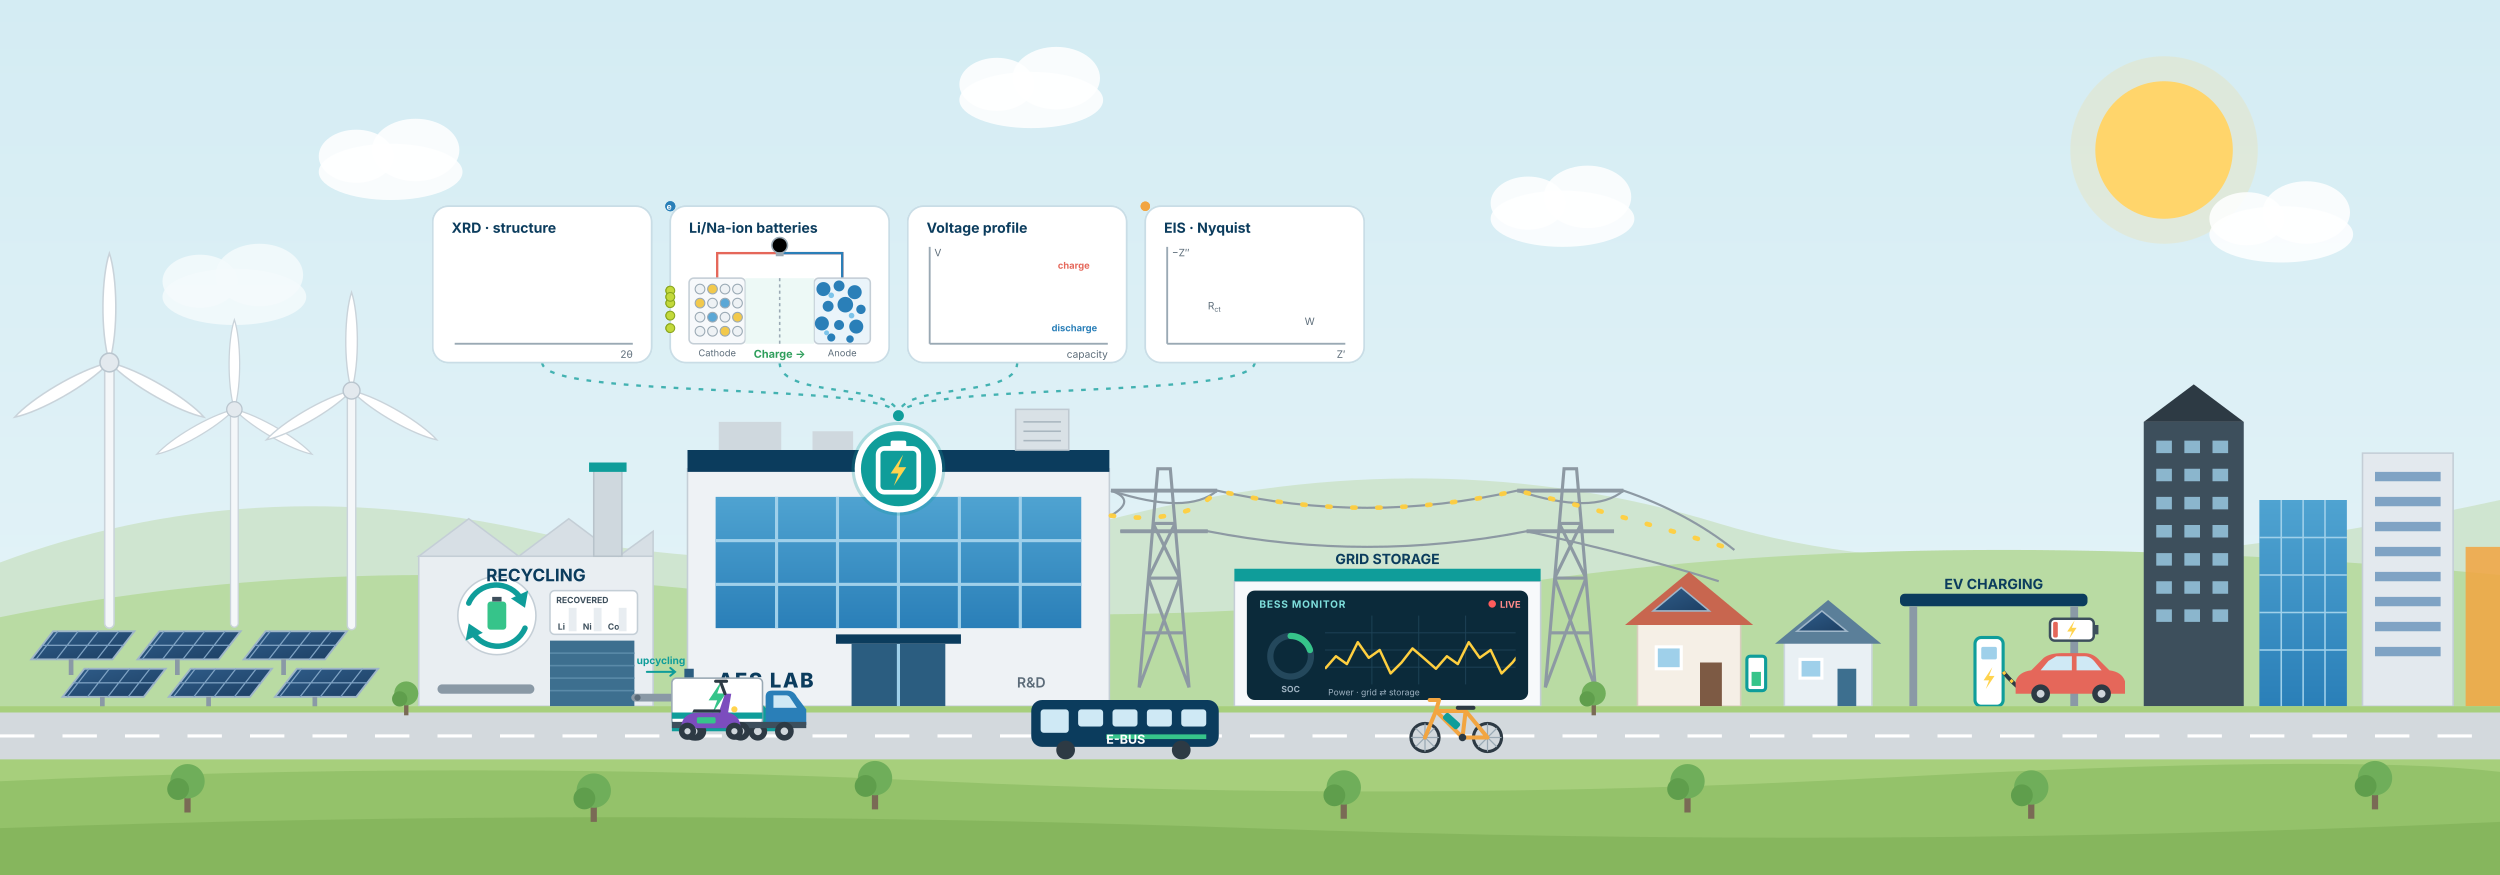
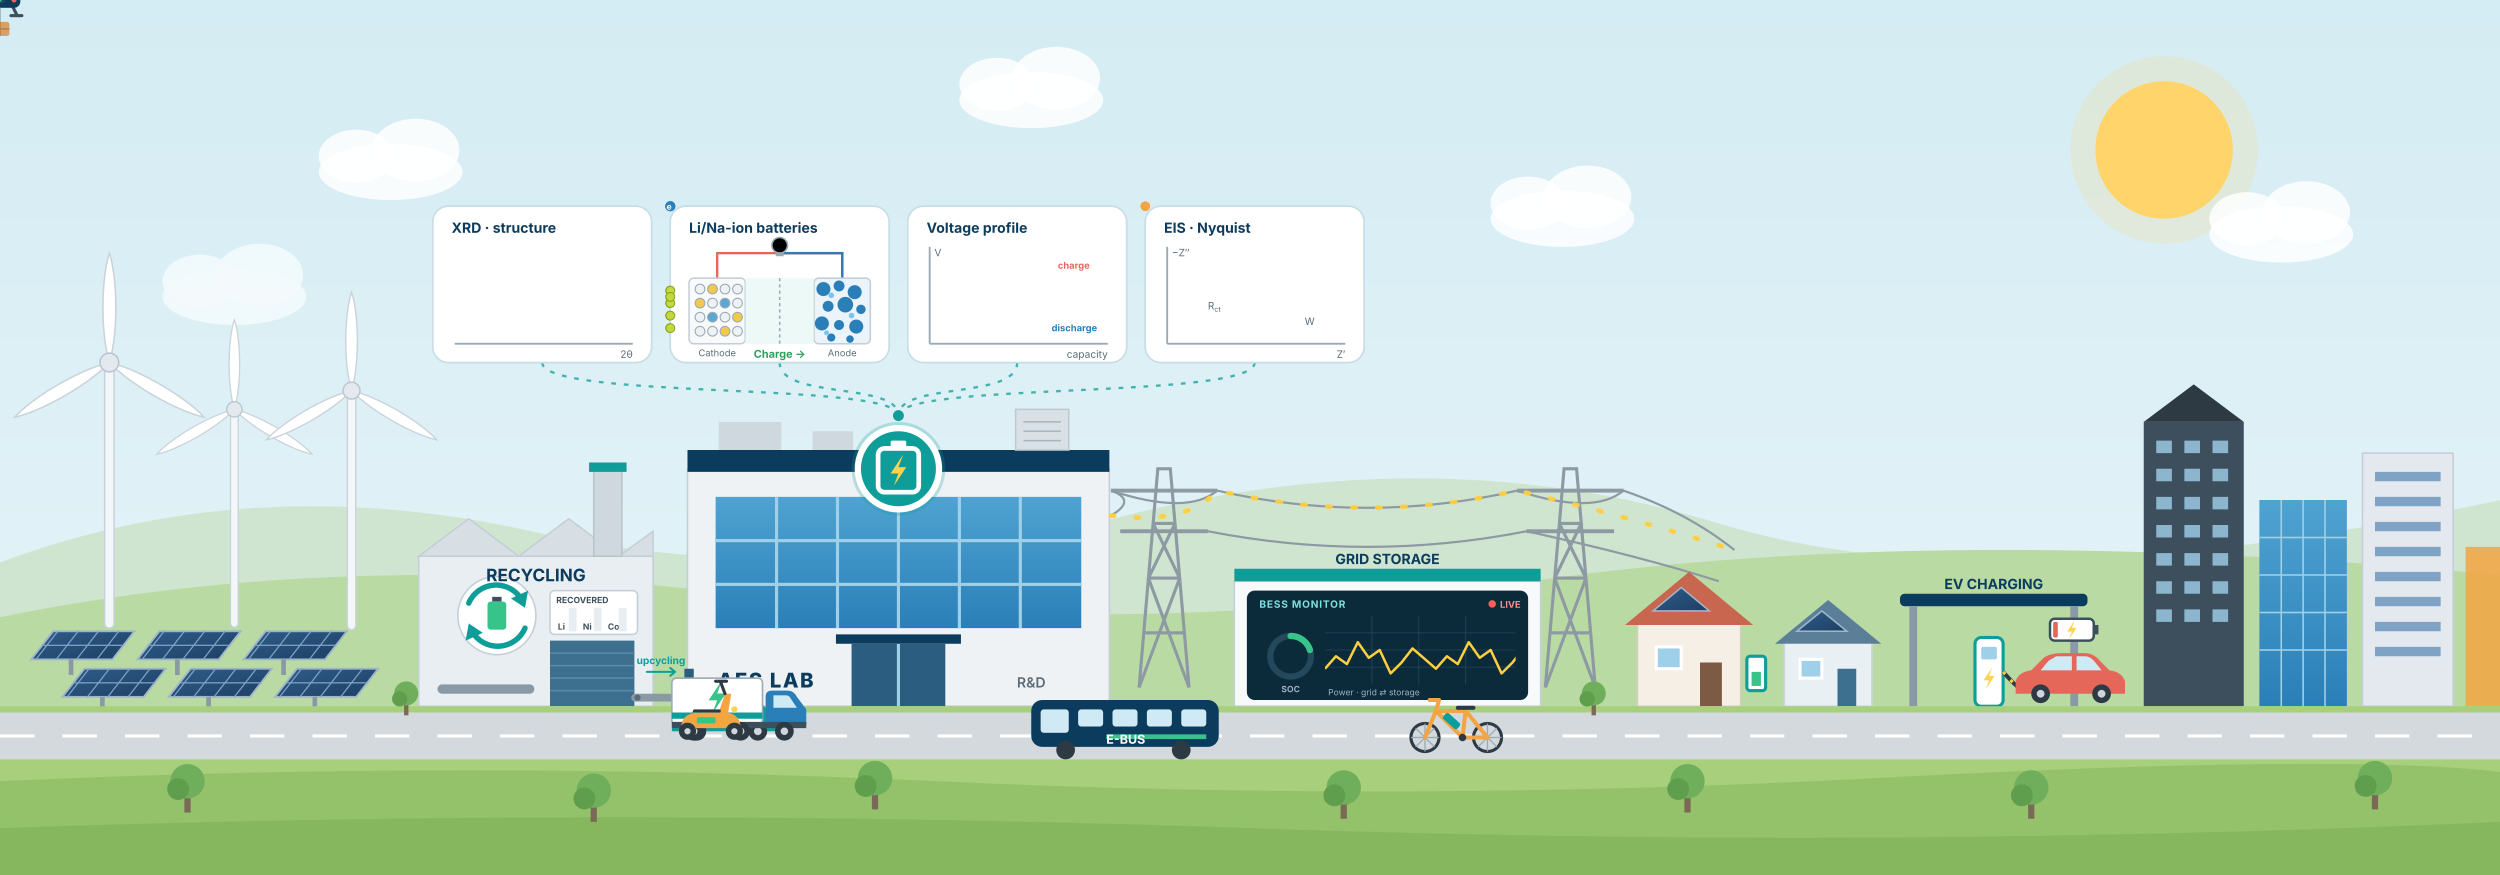
<svg xmlns="http://www.w3.org/2000/svg" viewBox="0 0 1600 560" preserveAspectRatio="xMidYMax slice" role="img" aria-labelledby="t">
  <defs>
    <linearGradient id="sky" x1="0" y1="0" x2="0" y2="1">
      <stop offset="0" stop-color="#d4ecf3" />
      <stop offset="1" stop-color="#e8f5f9" />
    </linearGradient>
    <linearGradient id="glass" x1="0" y1="0" x2="0" y2="1">
      <stop offset="0" stop-color="#4fa3d1" />
      <stop offset="1" stop-color="#2a7fb8" />
    </linearGradient>
    <linearGradient id="panel" x1="0" y1="0" x2="1" y2="1">
      <stop offset="0" stop-color="#2f5d8a" />
      <stop offset="1" stop-color="#1d3f63" />
    </linearGradient>
    <g id="turbine">
      <rect x="-3" y="0" width="6" height="170" rx="3" fill="#f4f7f9" stroke="#c9d3da" />
      <g>
        <animateTransform attributeName="transform" type="rotate" from="0" to="360" dur="7s" repeatCount="indefinite" />
        <path d="M0 0 C6 -20 5 -55 0 -70 C-5 -55 -6 -20 0 0Z" fill="#fff" stroke="#c9d3da" />
        <path d="M0 0 C6 -20 5 -55 0 -70 C-5 -55 -6 -20 0 0Z" fill="#fff" stroke="#c9d3da" transform="rotate(120)" />
        <path d="M0 0 C6 -20 5 -55 0 -70 C-5 -55 -6 -20 0 0Z" fill="#fff" stroke="#c9d3da" transform="rotate(240)" />
      </g>
      <circle r="6" fill="#e3e9ee" stroke="#b9c5ce" />
    </g>
    <g id="solar">
      <path d="M0 18 L14 0 H66 L52 18Z" fill="url(#panel)" stroke="#9fb6c9" stroke-width="1.2" />
      <path d="M17 0 L3 18 M30 0 L16 18 M43 0 L29 18 M56 0 L42 18 M7 9 H59" stroke="#7fa3c4" stroke-width=".8" />
      <rect x="24" y="18" width="3" height="10" fill="#8a99a6" />
    </g>
    <g id="cloud">
      <ellipse cx="0" cy="0" rx="46" ry="18" fill="#fff" opacity=".85" />
      <ellipse cx="-22" cy="-10" rx="24" ry="17" fill="#fff" opacity=".85" />
      <ellipse cx="16" cy="-14" rx="28" ry="20" fill="#fff" opacity=".85" />
    </g>
    <g id="tree">
      <rect x="-2" y="0" width="4" height="14" fill="#7a6a55" />
      <circle cy="-6" r="11" fill="#6fae5a" />
      <circle cx="-6" cy="-1" r="7" fill="#5f9e4c" />
    </g>
    <g id="bolt">
      <path d="M3 -10 L-5 2 H0 L-3 10 L5 -2 H0Z" fill="#ffd34d" />
    </g>
    <g id="pylon" fill="none" stroke="#8d99a3" stroke-width="2">
      <path d="M-16 140 L-4 0 L4 0 L16 140 M-10 70 H10 M-13 105 H13 M-7 35 H7 M-16 140 L10 70 M16 140 L-10 70 M-10 70 L7 35 M10 70 L-7 35" />
      <path d="M-34 14 H34 M-28 40 H28" stroke-width="2.5" />
    </g>
    <g id="car">
      <path d="M0 18 V10 Q2 4 10 3 L18 -5 Q22 -8 30 -8 H44 Q50 -8 54 -3 L60 3 Q68 4 70 10 V18Z" fill="currentColor" />
      <path d="M21 -3 L26 -6 H36 V3 H16Z M39 -6 H44 Q48 -6 51 -2 L55 3 H39Z" fill="#cfe9f5" />
      <circle cx="16" cy="18" r="6" fill="#2d3a44" />
      <circle cx="16" cy="18" r="2.5" fill="#cfd6db" />
      <circle cx="55" cy="18" r="6" fill="#2d3a44" />
      <circle cx="55" cy="18" r="2.5" fill="#cfd6db" />
    </g>
    <filter id="sh" x="-20%" y="-20%" width="140%" height="160%">
      <feDropShadow dx="0" dy="4" stdDeviation="5" flood-color="#0b3c5d" flood-opacity=".22" />
    </filter>
    <g id="cEIS">
      <rect width="140" height="100" rx="10" fill="#fff" stroke="#c9dde6" />
      <text x="12" y="17" font-family="Inter,Arial,sans-serif" font-size="9" font-weight="700" fill="#0b3c5d">EIS · Nyquist</text>
      <path d="M14 88 H128 M14 88 V26" stroke="#9aa9b4" stroke-width="1.2" />
      <g font-family="Inter,Arial,sans-serif" font-size="6.5" fill="#5b6b78">
        <text x="128" y="97" text-anchor="end">Z′</text>
        <text x="17" y="32">−Z″</text>
        <text x="40" y="66">R<tspan font-size="4.5" dy="1.5">ct</tspan>
        </text>
        <text x="102" y="76">W</text>
      </g>
      <path id="nyq" d="M22 87 A26 26 0 0 1 74 87 L112 46" fill="none" stroke="#0f9d9a" stroke-width="2" stroke-linecap="round" stroke-dasharray="170" stroke-dashoffset="170">
        <animate attributeName="stroke-dashoffset" values="170;0;0;170" keyTimes="0;.55;.85;1" dur="5s" repeatCount="indefinite" />
      </path>
      <circle r="3" fill="#f2a541">
        <animateMotion dur="5s" repeatCount="indefinite" keyPoints="0;1;1;0" keyTimes="0;.55;.85;1" calcMode="linear">
          <mpath href="#nyq" />
        </animateMotion>
      </circle>
    </g>
    <g id="cV">
      <rect width="140" height="100" rx="10" fill="#fff" stroke="#c9dde6" />
      <text x="12" y="17" font-family="Inter,Arial,sans-serif" font-size="9" font-weight="700" fill="#0b3c5d">Voltage profile</text>
      <path d="M14 88 H128 M14 88 V26" stroke="#9aa9b4" stroke-width="1.2" />
      <g font-family="Inter,Arial,sans-serif" font-size="6.5" fill="#5b6b78">
        <text x="128" y="97" text-anchor="end">capacity</text>
        <text x="17" y="32">V</text>
      </g>
      <path d="M16 80 C34 58 46 54 66 52 S104 46 126 34" fill="none" stroke="#e5675a" stroke-width="2.2" stroke-dasharray="160" stroke-dashoffset="160">
        <animate attributeName="stroke-dashoffset" values="160;0;0;160" keyTimes="0;.45;.85;1" dur="5s" repeatCount="indefinite" />
      </path>
      <path d="M16 40 C34 58 46 62 66 64 S104 70 126 84" fill="none" stroke="#2a7fb8" stroke-width="2.2" stroke-dasharray="160" stroke-dashoffset="160">
        <animate attributeName="stroke-dashoffset" values="160;160;0;0;160" keyTimes="0;.2;.65;.85;1" dur="5s" repeatCount="indefinite" />
      </path>
      <g font-family="Inter,Arial,sans-serif" font-size="6" font-weight="700">
        <text x="96" y="40" fill="#e5675a">charge</text>
        <text x="92" y="80" fill="#2a7fb8">discharge</text>
      </g>
    </g>
    <g id="cCell">
      <rect width="140" height="100" rx="10" fill="#fff" stroke="#c9dde6" />
      <text x="12" y="17" font-family="Inter,Arial,sans-serif" font-size="9" font-weight="700" fill="#0b3c5d">Li/Na-ion batteries</text>
      <path id="wire" d="M30 46 V30 H110 V46" fill="none" stroke="#e5675a" stroke-width="1.5" />
      <path d="M70 30 H110 V46" fill="none" stroke="#2a7fb8" stroke-width="1.5" />
      <circle cx="70" cy="25" r="8" fill="#ffd34d" opacity="0">
        <animate attributeName="opacity" values="0;0;.45;.45;0" keyTimes="0;.5;.54;.96;1" dur="6s" repeatCount="indefinite" />
      </circle>
      <circle cx="70" cy="25" r="5" stroke="#9aa9b4" stroke-width="1">
        <animate attributeName="fill" values="#eef2f5;#eef2f5;#ffd34d;#ffd34d;#eef2f5" keyTimes="0;.5;.54;.96;1" dur="6s" repeatCount="indefinite" />
      </circle>
      <rect x="67.5" y="29.5" width="5" height="2.5" fill="#9aa9b4" />
      <g>
        <animateMotion dur="6s" repeatCount="indefinite" keyPoints="0;1;1;0;0" keyTimes="0;.42;.5;.92;1" calcMode="linear">
          <mpath href="#wire" />
        </animateMotion>
        <circle r="3.2" fill="#2a7fb8" />
        <text x="-2.4" y="2.2" font-family="Inter,Arial,sans-serif" font-size="5.5" font-weight="700" fill="#fff">e</text>
      </g>
      <rect x="12" y="46" width="36" height="42" rx="3" fill="#f7f9fb" stroke="#c4ced6" />
      <circle cx="19" cy="53" r="3.1" fill="#eef2f5" stroke="#9aa9b4" stroke-width=".7" />
      <circle cx="19" cy="62" r="3.1" fill="#f2c94c" stroke="#9aa9b4" stroke-width=".7" />
      <circle cx="19" cy="71" r="3.1" fill="#eef2f5" stroke="#9aa9b4" stroke-width=".7" />
      <circle cx="19" cy="80" r="3.1" fill="#eef2f5" stroke="#9aa9b4" stroke-width=".7" />
      <circle cx="27" cy="53" r="3.1" fill="#f2c94c" stroke="#9aa9b4" stroke-width=".7" />
      <circle cx="27" cy="62" r="3.1" fill="#eef2f5" stroke="#9aa9b4" stroke-width=".7" />
      <circle cx="27" cy="71" r="3.1" fill="#5aa7d6" stroke="#9aa9b4" stroke-width=".7" />
      <circle cx="27" cy="80" r="3.1" fill="#eef2f5" stroke="#9aa9b4" stroke-width=".7" />
      <circle cx="35" cy="53" r="3.1" fill="#eef2f5" stroke="#9aa9b4" stroke-width=".7" />
      <circle cx="35" cy="62" r="3.1" fill="#5aa7d6" stroke="#9aa9b4" stroke-width=".7" />
      <circle cx="35" cy="71" r="3.1" fill="#eef2f5" stroke="#9aa9b4" stroke-width=".7" />
      <circle cx="35" cy="80" r="3.1" fill="#f2c94c" stroke="#9aa9b4" stroke-width=".7" />
      <circle cx="43" cy="53" r="3.1" fill="#eef2f5" stroke="#9aa9b4" stroke-width=".7" />
      <circle cx="43" cy="62" r="3.1" fill="#eef2f5" stroke="#9aa9b4" stroke-width=".7" />
      <circle cx="43" cy="71" r="3.1" fill="#f2c94c" stroke="#9aa9b4" stroke-width=".7" />
      <circle cx="43" cy="80" r="3.1" fill="#eef2f5" stroke="#9aa9b4" stroke-width=".7" />
      <rect x="92" y="46" width="36" height="42" rx="3" fill="#eaf4fa" stroke="#c4ced6" />
      <g fill="#2a7fb8">
        <circle cx="98" cy="53" r="4.5" />
        <circle cx="108" cy="51" r="3.5" />
        <circle cx="118" cy="55" r="4.5" />
        <circle cx="101" cy="64" r="3.5" />
        <circle cx="112" cy="63" r="5" />
        <circle cx="122" cy="66" r="3" />
        <circle cx="97" cy="75" r="4.5" />
        <circle cx="108" cy="76" r="3.2" />
        <circle cx="119" cy="77" r="4.5" />
        <circle cx="103" cy="84" r="2.6" />
        <circle cx="115" cy="85" r="2.4" />
      </g>
      <g fill="#7cc4ea">
        <circle cx="103" cy="57" r="1.8" />
        <circle cx="116" cy="70" r="1.8" />
        <circle cx="100" cy="81" r="1.6" />
      </g>
      <rect x="48" y="46" width="44" height="42" fill="#e6f6f2" opacity=".7" />
      <path d="M70 46 V88" stroke="#9aa9b4" stroke-width="1" stroke-dasharray="2 2" />
      <circle cy="54" r="2.8" fill="#c3d93b" stroke="#8aa61f" stroke-width=".7">
        <animate attributeName="cx" values="32;108;108;32;32" keyTimes="0;.42;.5;.92;1" dur="6s" begin="-0.00s" repeatCount="indefinite" />
      </circle>
      <circle cy="62" r="2.8" fill="#c3d93b" stroke="#8aa61f" stroke-width=".7">
        <animate attributeName="cx" values="32;108;108;32;32" keyTimes="0;.42;.5;.92;1" dur="6s" begin="-0.18s" repeatCount="indefinite" />
      </circle>
      <circle cy="70" r="2.8" fill="#c3d93b" stroke="#8aa61f" stroke-width=".7">
        <animate attributeName="cx" values="32;108;108;32;32" keyTimes="0;.42;.5;.92;1" dur="6s" begin="-0.36s" repeatCount="indefinite" />
      </circle>
      <circle cy="78" r="2.8" fill="#c3d93b" stroke="#8aa61f" stroke-width=".7">
        <animate attributeName="cx" values="32;108;108;32;32" keyTimes="0;.42;.5;.92;1" dur="6s" begin="-0.54s" repeatCount="indefinite" />
      </circle>
      <circle cy="58" r="2.8" fill="#c3d93b" stroke="#8aa61f" stroke-width=".7">
        <animate attributeName="cx" values="32;108;108;32;32" keyTimes="0;.42;.5;.92;1" dur="6s" begin="-0.72s" repeatCount="indefinite" />
      </circle>
      <g font-family="Inter,Arial,sans-serif" font-size="6" fill="#5b6b78" text-anchor="middle">
        <text x="30" y="96">Cathode</text>
        <text x="110" y="96">Anode</text>
      </g>
      <g font-family="Inter,Arial,sans-serif" font-size="7" font-weight="700" text-anchor="middle">
        <text x="70" y="97" fill="#2e9e5b">Charge →<animate attributeName="opacity" calcMode="discrete" values="1;0" keyTimes="0;.5" dur="6s" repeatCount="indefinite" />
        </text>
        <text x="70" y="97" fill="#d9534f" opacity="0">← Discharge<animate attributeName="opacity" calcMode="discrete" values="0;1" keyTimes="0;.5" dur="6s" repeatCount="indefinite" />
        </text>
      </g>
    </g>
    <g id="cXRD">
      <rect width="140" height="100" rx="10" fill="#fff" stroke="#c9dde6" />
      <text x="12" y="17" font-family="Inter,Arial,sans-serif" font-size="9" font-weight="700" fill="#0b3c5d">XRD · structure</text>
      <path d="M14 88 H128" stroke="#9aa9b4" stroke-width="1.2" />
      <g font-family="Inter,Arial,sans-serif" font-size="6.5" fill="#5b6b78">
        <text x="128" y="97" text-anchor="end">2θ</text>
      </g>
      <path d="M14 86 H30 L33 52 L36 86 H52 L54 68 L56 86 H70 L73 36 L76 86 H90 L92 72 L94 86 H104 L106 58 L108 86 H128" fill="none" stroke="#7c4dbe" stroke-width="1.8" stroke-linejoin="round" stroke-dasharray="460" stroke-dashoffset="460">
        <animate attributeName="stroke-dashoffset" values="460;0;0;460" keyTimes="0;.5;.85;1" dur="6s" repeatCount="indefinite" />
      </path>
    </g>
    <g id="truck">
      <rect x="0" y="-16" width="58" height="30" rx="3" fill="#fff" stroke="#9aa9b4" />
      <rect x="0" y="6" width="58" height="4" fill="#0f9d9a" />
      <g transform="translate(29 -4) scale(1.1)">
        <path d="M3 -10 L-5 2 H0 L-3 10 L5 -2 H0Z" fill="#36c48a" />
      </g>
      <path d="M60 14 V-4 Q60 -8 64 -8 H74 Q78 -8 80 -4 L86 4 V14Z" fill="#2a7fb8" />
      <path d="M65 -5 H73 Q75 -5 76 -3 L80 3 H65Z" fill="#cfe9f5" />
      <rect x="0" y="12" width="86" height="4" fill="#3d4f5c" />
      <circle cx="14" cy="18" r="6" fill="#2d3a44" />
      <circle cx="14" cy="18" r="2.4" fill="#cfd6db" />
      <circle cx="44" cy="18" r="6" fill="#2d3a44" />
      <circle cx="44" cy="18" r="2.4" fill="#cfd6db" />
      <circle cx="72" cy="18" r="6" fill="#2d3a44" />
      <circle cx="72" cy="18" r="2.4" fill="#cfd6db" />
    </g>
    <g id="emoto">
-       <path d="M6 16 Q6 6 18 6 H30 L34 -6 H38 L36 6 Q44 8 44 16Z" fill="#7c4dbe" />
+       <path d="M6 16 Q6 6 18 6 H30 L34 -6 H38 L36 6 Q44 8 44 16Z" fill="#f2a541" />
      <path d="M14 4 H30 Q32 4 31 6 H13Z" fill="#2d3a44" />
      <path d="M34 -6 L31 -14 M28 -14 H35" stroke="#2d3a44" stroke-width="2" stroke-linecap="round" />
      <circle cx="40" cy="4" r="2" fill="#ffd34d" />
      <rect x="16" y="9" width="12" height="4" rx="1" fill="#36c48a" />
      <circle cx="10" cy="18" r="5.5" fill="#2d3a44" />
      <circle cx="10" cy="18" r="2" fill="#cfd6db" />
      <circle cx="40" cy="18" r="5.5" fill="#2d3a44" />
      <circle cx="40" cy="18" r="2" fill="#cfd6db" />
    </g>
+     <g id="drone">
+       <g stroke="#3d4f5c" stroke-width="2" stroke-linecap="round">
+         <path d="M-6 -2 L-20 -6 M6 -2 L20 -6" />
+         <path d="M-8 4 L-11 10 M8 4 L11 10 M-14 10 H-7 M7 10 H14" />
+       </g>
+       <rect x="-13" y="-5" width="26" height="10" rx="4" fill="#0b3c5d" />
+       <rect x="-7" y="-2" width="10" height="4" rx="1" fill="#24485c" />
+       <rect x="-6" y="-1" height="2" width="7" fill="#36c48a">
+         <animate attributeName="width" values="7;3;7" dur="6s" repeatCount="indefinite" />
+       </rect>
+       <circle cx="9" cy="0" r="1.6" fill="#ff5c5c">
+         <animate attributeName="opacity" values="1;.2;1" dur="1s" repeatCount="indefinite" />
+       </circle>
+       <g fill="#9aa9b4" opacity=".85">
+         <ellipse cx="-20" cy="-8" rx="10" ry="1.8">
+           <animate attributeName="rx" values="10;2;10" dur=".18s" repeatCount="indefinite" />
+         </ellipse>
+         <ellipse cx="20" cy="-8" rx="10" ry="1.8">
+           <animate attributeName="rx" values="2;10;2" dur=".18s" repeatCount="indefinite" />
+         </ellipse>
+       </g>
+       <rect x="-21" y="-10" width="2" height="3" fill="#3d4f5c" />
+       <rect x="19" y="-10" width="2" height="3" fill="#3d4f5c" />
+       <path d="M0 5 V14" stroke="#9aa9b4" stroke-width="1" />
+       <rect x="-6" y="14" width="12" height="9" rx="1.5" fill="#d9a066" />
+       <path d="M-6 18.5 H6 M0 14 V23" stroke="#b5814a" stroke-width="1" />
+     </g>
  </defs>
  <rect width="1600" height="560" fill="url(#sky)" />
  <circle cx="1385" cy="96" r="44" fill="#ffd56b" />
  <circle cx="1385" cy="96" r="60" fill="#ffd56b" opacity=".18">
    <animate attributeName="r" values="56;66;56" dur="5s" repeatCount="indefinite" />
  </circle>
  <g>
    <animateTransform attributeName="transform" type="translate" values="0 0;70 0;0 0" dur="38s" repeatCount="indefinite" />
    <use href="#cloud" x="250" y="110" />
  </g>
  <g>
    <animateTransform attributeName="transform" type="translate" values="0 0;-60 0;0 0" dur="46s" repeatCount="indefinite" />
    <use href="#cloud" x="660" y="64" />
  </g>
  <g>
    <animateTransform attributeName="transform" type="translate" values="0 0;80 0;0 0" dur="42s" repeatCount="indefinite" />
    <use href="#cloud" x="1000" y="140" />
  </g>
  <g>
    <animateTransform attributeName="transform" type="translate" values="0 0;-50 0;0 0" dur="34s" repeatCount="indefinite" />
    <use href="#cloud" x="1460" y="150" />
  </g>
  <g opacity=".7">
    <animateTransform attributeName="transform" type="translate" values="0 0;55 0;0 0" dur="30s" repeatCount="indefinite" />
    <use href="#cloud" x="150" y="190" />
+   </g>
+   <g>
+     <animateTransform attributeName="transform" type="translate" values="-80 112;1680 92" dur="26s" repeatCount="indefinite" />
+     <g>
+       <animateTransform attributeName="transform" type="translate" values="0 0;0 -7;0 0" dur="3.2s" repeatCount="indefinite" />
+       <g>
+         <animateTransform attributeName="transform" type="rotate" values="-4;-1;-4" dur="3.2s" repeatCount="indefinite" />
+         <use href="#drone" />
+       </g>
+     </g>
  </g>
  <path d="M0 360 Q160 300 340 340 T720 330 T1100 335 T1600 320 V460 H0Z" fill="#cfe5d0" />
  <path d="M0 395 Q220 350 470 380 T980 372 T1600 368 V470 H0Z" fill="#b9dba3" />
  <use href="#turbine" x="70" y="232" />
  <use href="#turbine" x="150" y="262" transform="translate(150 262) scale(.82) translate(-150 -262)" />
  <use href="#turbine" x="225" y="250" transform="translate(225 250) scale(.9) translate(-225 -250)" />
  <g>
    <use href="#solar" x="20" y="404" />
    <use href="#solar" x="88" y="404" />
    <use href="#solar" x="156" y="404" />
    <use href="#solar" x="40" y="428" />
    <use href="#solar" x="108" y="428" />
    <use href="#solar" x="176" y="428" />
  </g>
  <g>
    <rect x="268" y="356" width="150" height="96" fill="#e9eef2" stroke="#c4ced6" />
    <path d="M268 356 L300 332 L332 356 L364 332 L396 356 L418 340 V356Z" fill="#d7dfe5" stroke="#c4ced6" />
    <rect x="380" y="300" width="18" height="56" fill="#cfd8de" stroke="#b8c3cb" />
    <rect x="377" y="296" width="24" height="6" fill="#0f9d9a" />
    <circle cx="318" cy="394" r="25" fill="#fff" stroke="#c4ced6" />
    <g>
      <animateTransform attributeName="transform" type="rotate" from="0 318 394" to="360 318 394" dur="6s" repeatCount="indefinite" />
      <g fill="none" stroke="#0f9d9a" stroke-width="3.5" stroke-linecap="round">
        <path d="M300 386 A19 19 0 0 1 334 384" />
        <path d="M336 402 A19 19 0 0 1 302 404" />
      </g>
      <path d="M338 378 L336 389 L327 383Z M298 410 L300 399 L309 405Z" fill="#0f9d9a" />
    </g>
    <rect x="312" y="385" width="12" height="18" rx="2" fill="#36c48a" />
    <rect x="315" y="382" width="6" height="3" fill="#3d4f5c" />
    <rect x="352" y="410" width="54" height="42" fill="#3d6f8f" />
    <path d="M352 418 H406 M352 426 H406 M352 434 H406 M352 442 H406" stroke="#5a8aa8" />
    <rect x="280" y="438" width="62" height="6" rx="3" fill="#8a99a6" />
    <g opacity="0">
      <animateTransform attributeName="transform" type="translate" values="0 0;58 0" dur="4.5s" begin="-0.0s" repeatCount="indefinite" />
      <animate attributeName="opacity" values="0;1;1;0" keyTimes="0;.12;.85;1" dur="4.5s" begin="-0.0s" repeatCount="indefinite" />
      <rect x="282" y="426" width="9" height="12" rx="2" fill="#7fbf5a" />
      <rect x="284.5" y="423.5" width="4" height="3" fill="#6c7a85" />
    </g>
    <g opacity="0">
      <animateTransform attributeName="transform" type="translate" values="0 0;58 0" dur="4.5s" begin="-1.5s" repeatCount="indefinite" />
      <animate attributeName="opacity" values="0;1;1;0" keyTimes="0;.12;.85;1" dur="4.5s" begin="-1.5s" repeatCount="indefinite" />
      <rect x="282" y="426" width="9" height="12" rx="2" fill="#f2a541" />
      <rect x="284.5" y="423.5" width="4" height="3" fill="#6c7a85" />
    </g>
    <g opacity="0">
      <animateTransform attributeName="transform" type="translate" values="0 0;58 0" dur="4.5s" begin="-3.0s" repeatCount="indefinite" />
      <animate attributeName="opacity" values="0;1;1;0" keyTimes="0;.12;.85;1" dur="4.5s" begin="-3.0s" repeatCount="indefinite" />
      <rect x="282" y="426" width="9" height="12" rx="2" fill="#e5675a" />
      <rect x="284.5" y="423.5" width="4" height="3" fill="#6c7a85" />
    </g>
    <rect x="352" y="378" width="56" height="28" rx="3" fill="#fff" stroke="#c4ced6" />
    <g font-family="Inter,Arial,sans-serif" font-size="5.5" font-weight="700" fill="#3d4f5c">
      <text x="356" y="386">RECOVERED</text>
      <text x="357" y="403">Li</text>
      <text x="373" y="403">Ni</text>
      <text x="389" y="403">Co</text>
    </g>
    <g>
      <rect x="364" y="389" width="5" height="15" fill="#e8edf1" />
      <rect x="380" y="389" width="5" height="15" fill="#e8edf1" />
      <rect x="396" y="389" width="5" height="15" fill="#e8edf1" />
      <rect x="364" width="5" fill="#36c48a" y="404" height="0">
        <animate attributeName="height" values="0;15;15;0" keyTimes="0;.8;.95;1" dur="6s" repeatCount="indefinite" />
        <animate attributeName="y" values="404;389;389;404" keyTimes="0;.8;.95;1" dur="6s" repeatCount="indefinite" />
      </rect>
      <rect x="380" width="5" fill="#7f8c96" y="404" height="0">
        <animate attributeName="height" values="0;12;12;0" keyTimes="0;.8;.95;1" dur="6s" begin="-.7s" repeatCount="indefinite" />
        <animate attributeName="y" values="404;392;392;404" keyTimes="0;.8;.95;1" dur="6s" begin="-.7s" repeatCount="indefinite" />
      </rect>
      <rect x="396" width="5" fill="#2a7fb8" y="404" height="0">
        <animate attributeName="height" values="0;10;10;0" keyTimes="0;.8;.95;1" dur="6s" begin="-1.4s" repeatCount="indefinite" />
        <animate attributeName="y" values="404;394;394;404" keyTimes="0;.8;.95;1" dur="6s" begin="-1.4s" repeatCount="indefinite" />
      </rect>
    </g>
    <text x="343" y="372" font-family="Inter,Arial,sans-serif" font-size="11" font-weight="700" fill="#0b3c5d" text-anchor="middle">RECYCLING</text>
  </g>
  <g fill="none" stroke="#0f9d9a" stroke-width="1.5" stroke-dasharray="3 5" opacity=".75">
    <path d="M347 232 C347 256 575 244 575 266" />
    <path d="M499 232 C499 256 575 244 575 266" />
    <path d="M651 232 C651 256 575 244 575 266" />
    <path d="M803 232 C803 256 575 244 575 266" />
  </g>
  <circle cx="575" cy="266" r="3.5" fill="#0f9d9a" />
  <use href="#cXRD" x="277" y="132" />
  <use href="#cCell" x="429" y="132" />
  <use href="#cV" x="581" y="132" />
  <use href="#cEIS" x="733" y="132" />
  <g>
    <rect x="440" y="300" width="270" height="152" fill="#eef2f5" stroke="#c4ced6" />
    <rect x="440" y="288" width="270" height="14" fill="#0b3c5d" />
    <rect x="460" y="270" width="40" height="18" fill="#cfd8de" />
    <rect x="520" y="276" width="26" height="12" fill="#cfd8de" />
    <rect x="650" y="262" width="34" height="26" fill="#d9e1e6" stroke="#bfc9d1" />
    <path d="M655 270 h24 M655 276 h24 M655 282 h24" stroke="#a9b6bf" />
    <rect x="458" y="318" width="234" height="84" fill="url(#glass)" />
    <path d="M497 318 V402 M536 318 V402 M575 318 V402 M614 318 V402 M653 318 V402 M458 346 H692 M458 374 H692" stroke="#9fd0ea" stroke-width="2" />
    <rect x="545" y="412" width="60" height="40" fill="#2b5d80" />
    <path d="M575 412 V452" stroke="#9fd0ea" stroke-width="2" />
    <rect x="535" y="406" width="80" height="6" fill="#0b3c5d" />
    <circle cx="575" cy="300" r="30" fill="#0f9d9a" opacity=".25">
      <animate attributeName="r" values="27;36;27" dur="2.4s" repeatCount="indefinite" />
      <animate attributeName="opacity" values=".35;0;.35" dur="2.4s" repeatCount="indefinite" />
    </circle>
    <circle cx="575" cy="300" r="26" fill="#0f9d9a" stroke="#fff" stroke-width="4" />
    <rect x="562" y="287" width="26" height="28" rx="4" fill="none" stroke="#fff" stroke-width="3" />
    <rect x="570" y="282" width="10" height="5" rx="1" fill="#fff" />
    <use href="#bolt" x="575" y="301" />
    <text x="490" y="440" font-family="Inter,Arial,sans-serif" font-size="13" font-weight="800" fill="#0b3c5d" text-anchor="middle" letter-spacing="1">AES LAB</text>
    <text x="660" y="440" font-family="Inter,Arial,sans-serif" font-size="9" font-weight="600" fill="#5b6b78" text-anchor="middle">R&amp;D</text>
  </g>
  <g>
    <rect x="404" y="444" width="40" height="5" rx="2.5" fill="#8a99a6" />
    <circle cx="408" cy="446.5" r="2" fill="#5b6b78" />
    <circle cx="440" cy="446.5" r="2" fill="#5b6b78" />
    <rect x="438" y="428" width="6" height="16" fill="#2b5d80" />
    <text x="423" y="425" font-family="Inter,Arial,sans-serif" font-size="6.5" font-weight="700" fill="#0f9d9a" text-anchor="middle">upcycling</text>
    <path d="M414 430 H432 M429 427.5 L432 430 L429 432.5" fill="none" stroke="#0f9d9a" stroke-width="1.3" stroke-linecap="round" />
    <g opacity="0">
      <animateTransform attributeName="transform" type="translate" values="0 0;34 0" dur="3.6s" begin="-0.0s" repeatCount="indefinite" />
      <animate attributeName="opacity" values="0;1;1;0" keyTimes="0;.15;.8;1" dur="3.6s" begin="-0.0s" repeatCount="indefinite" />
      <rect x="405" y="436" width="8" height="8" rx="1.5" fill="#36c48a" stroke="#fff" stroke-width=".8" />
    </g>
    <g opacity="0">
      <animateTransform attributeName="transform" type="translate" values="0 0;34 0" dur="3.6s" begin="-1.2s" repeatCount="indefinite" />
      <animate attributeName="opacity" values="0;1;1;0" keyTimes="0;.15;.8;1" dur="3.6s" begin="-1.2s" repeatCount="indefinite" />
      <rect x="405" y="436" width="8" height="8" rx="1.5" fill="#7f8c96" stroke="#fff" stroke-width=".8" />
    </g>
    <g opacity="0">
      <animateTransform attributeName="transform" type="translate" values="0 0;34 0" dur="3.6s" begin="-2.4s" repeatCount="indefinite" />
      <animate attributeName="opacity" values="0;1;1;0" keyTimes="0;.15;.8;1" dur="3.6s" begin="-2.4s" repeatCount="indefinite" />
      <rect x="405" y="436" width="8" height="8" rx="1.5" fill="#2a7fb8" stroke="#fff" stroke-width=".8" />
    </g>
  </g>
  <use href="#pylon" x="745" y="300" />
  <use href="#pylon" x="1005" y="300" />
  <g fill="none" stroke="#8d99a3" stroke-width="1.4">
    <path d="M711 330 Q728 320 711 314 M711 314 Q760 330 779 314 Q875 336 971 314 Q1020 330 1039 314 Q1080 328 1110 352" />
    <path d="M717 340 Q740 340 773 340 Q875 360 977 340 Q1050 356 1100 372" />
  </g>
  <path id="flow" d="M711 330 Q760 336 779 314 Q875 336 971 314 Q1040 330 1110 352" fill="none" stroke="#ffcf3f" stroke-width="3" stroke-linecap="round" stroke-dasharray="2 14" opacity=".95">
    <animate attributeName="stroke-dashoffset" from="32" to="0" dur="1.2s" repeatCount="indefinite" />
  </path>
  <g>
    <rect x="790" y="372" width="196" height="80" fill="#f7f9fb" stroke="#c4ced6" />
    <rect x="798" y="378" width="180" height="70" rx="5" fill="#0b2a3a" />
    <g font-family="Inter,Arial,sans-serif" font-weight="700">
      <text x="806" y="389" font-size="6.5" fill="#7fe0dd" letter-spacing=".5">BESS MONITOR</text>
      <circle cx="955" cy="386.5" r="2.4" fill="#ff5c5c">
        <animate attributeName="opacity" values="1;.15;1" dur="1.2s" repeatCount="indefinite" />
      </circle>
      <text x="960" y="389" font-size="6" fill="#ff8a8a">LIVE</text>
      <circle cx="826" cy="420" r="13" fill="none" stroke="#24485c" stroke-width="4" />
      <circle cx="826" cy="420" r="13" fill="none" stroke="#36c48a" stroke-width="4" stroke-linecap="round" stroke-dasharray="81.68" stroke-dashoffset="65.3" transform="rotate(-90 826 420)">
        <animate attributeName="stroke-dashoffset" values="65.3;49.0;32.7;16.3;0.0;16.3;32.7;49.0;65.3" keyTimes="0;.125;.25;.375;.5;.625;.75;.875;1" dur="8s" repeatCount="indefinite" />
      </circle>
      <g font-size="7" fill="#fff">
        <text x="826" y="425" text-anchor="middle" opacity="0">20%<animate attributeName="opacity" calcMode="discrete" values="1;0;0;0;0;0;0;0" keyTimes="0;.125;.25;.375;.5;.625;.75;.875" dur="8s" repeatCount="indefinite" />
        </text>
        <text x="826" y="425" text-anchor="middle" opacity="0">40%<animate attributeName="opacity" calcMode="discrete" values="0;1;0;0;0;0;0;1" keyTimes="0;.125;.25;.375;.5;.625;.75;.875" dur="8s" repeatCount="indefinite" />
        </text>
        <text x="826" y="425" text-anchor="middle" opacity="0">60%<animate attributeName="opacity" calcMode="discrete" values="0;0;1;0;0;0;1;0" keyTimes="0;.125;.25;.375;.5;.625;.75;.875" dur="8s" repeatCount="indefinite" />
        </text>
        <text x="826" y="425" text-anchor="middle" opacity="0">80%<animate attributeName="opacity" calcMode="discrete" values="0;0;0;1;0;1;0;0" keyTimes="0;.125;.25;.375;.5;.625;.75;.875" dur="8s" repeatCount="indefinite" />
        </text>
        <text x="826" y="425" text-anchor="middle" opacity="0">100%<animate attributeName="opacity" calcMode="discrete" values="0;0;0;0;1;0;0;0" keyTimes="0;.125;.25;.375;.5;.625;.75;.875" dur="8s" repeatCount="indefinite" />
        </text>
      </g>
      <text x="826" y="443" font-size="5.5" fill="#9fb3c2" text-anchor="middle">SOC</text>
    </g>
    <clipPath id="wclip">
      <rect x="848" y="394" width="122" height="44" />
    </clipPath>
    <g stroke="#1d4256" stroke-width=".6">
      <path d="M848 405 H970 M848 416 H970 M848 427 H970 M878 394 V438 M908 394 V438 M938 394 V438" />
    </g>
    <g clip-path="url(#wclip)">
      <g transform="translate(848 398)">
        <g>
          <animateTransform attributeName="transform" type="translate" from="0 0" to="-71 0" dur="2.6s" repeatCount="indefinite" />
          <path d="M0 30 l7 -8 l7 5 l7 -14 l7 10 l7 -5 l7 15 l7 -7 l7 -9 l7 6 l8 7 l0 0 l7 -8 l7 5 l7 -14 l7 10 l7 -5 l7 15 l7 -7 l7 -9 l7 6 l8 7 l0 0 l7 -8 l7 5 l7 -14 l7 10 l7 -5 l7 15 l7 -7 l7 -9 l7 6 l8 7" fill="none" stroke="#ffcf3f" stroke-width="1.6" stroke-linejoin="round" />
        </g>
      </g>
    </g>
    <g font-family="Inter,Arial,sans-serif" font-size="5.5" fill="#9fb3c2">
      <text x="850" y="445">Power · grid ⇄ storage</text>
    </g>
    <rect x="790" y="364" width="196" height="8" fill="#0f9d9a" />
    <text x="888" y="361" font-family="Inter,Arial,sans-serif" font-size="9" font-weight="700" fill="#0b3c5d" text-anchor="middle">GRID STORAGE</text>
  </g>
  <g>
    <rect x="1048" y="398" width="66" height="54" fill="#f5efe6" stroke="#d8cdbd" />
    <path d="M1040 400 L1081 366 L1122 400Z" fill="#c8664f" />
    <path d="M1058 391 L1076 376 L1094 391Z" fill="url(#panel)" stroke="#9fb6c9" />
    <rect x="1060" y="414" width="16" height="14" fill="#9fd0ea" stroke="#fff" stroke-width="2" />
    <rect x="1088" y="424" width="14" height="28" fill="#7d5a44" />
    <rect x="1118" y="420" width="12" height="22" rx="2" fill="#fff" stroke="#0f9d9a" stroke-width="2" />
    <rect x="1121" y="430" width="6" height="9" fill="#36c48a">
      <animate attributeName="height" values="4;17;4" dur="7s" repeatCount="indefinite" />
      <animate attributeName="y" values="435;422;435" dur="7s" repeatCount="indefinite" />
    </rect>
    <rect x="1142" y="410" width="56" height="42" fill="#e9f0f4" stroke="#cbd6dd" />
    <path d="M1136 412 L1170 384 L1204 412Z" fill="#5b7f99" />
    <path d="M1150 404 L1166 391 L1182 404Z" fill="url(#panel)" stroke="#9fb6c9" />
    <rect x="1152" y="422" width="14" height="12" fill="#9fd0ea" stroke="#fff" stroke-width="2" />
    <rect x="1176" y="428" width="12" height="24" fill="#3d6f8f" />
  </g>
  <g>
    <rect x="1216" y="380" width="120" height="8" rx="3" fill="#0b3c5d" />
    <rect x="1222" y="388" width="5" height="64" fill="#8a99a6" />
    <rect x="1325" y="388" width="5" height="64" fill="#8a99a6" />
    <rect x="1264" y="408" width="18" height="44" rx="4" fill="#fff" stroke="#0f9d9a" stroke-width="2" />
    <rect x="1268" y="414" width="10" height="8" rx="1" fill="#9fd0ea" />
    <use href="#bolt" x="1273" y="434" transform="translate(1273 434) scale(.7) translate(-1273 -434)" />
    <path d="M1282 430 Q1296 446 1294 438" fill="none" stroke="#2d3a44" stroke-width="2.5" />
    <path d="M1282 430 Q1296 446 1294 438" fill="none" stroke="#ffcf3f" stroke-width="2" stroke-dasharray="2 5">
      <animate attributeName="stroke-dashoffset" from="14" to="0" dur=".8s" repeatCount="indefinite" />
    </path>
    <use href="#car" x="1290" y="426" color="#e5675a" />
    <g>
      <rect x="1312" y="396" width="28" height="14" rx="3" fill="#fff" stroke="#3d4f5c" stroke-width="1.6" />
      <rect x="1340" y="400" width="3" height="6" fill="#3d4f5c" />
      <rect x="1314" y="398" height="10" width="3" rx="1" fill="#e5675a">
        <animate attributeName="width" values="3;24;24" keyTimes="0;.85;1" dur="5s" repeatCount="indefinite" />
        <animate attributeName="fill" values="#e5675a;#f2a541;#36c48a;#36c48a" keyTimes="0;.4;.8;1" dur="5s" repeatCount="indefinite" />
      </rect>
      <use href="#bolt" x="1326" y="403" transform="translate(1326 403) scale(.6) translate(-1326 -403)">
        <animate attributeName="opacity" values="1;.2;1" dur="1s" repeatCount="indefinite" />
      </use>
    </g>
    <text x="1276" y="377" font-family="Inter,Arial,sans-serif" font-size="9" font-weight="700" fill="#0b3c5d" text-anchor="middle">EV CHARGING</text>
  </g>
  <g>
    <rect x="1372" y="270" width="64" height="182" fill="#3d4f5c" />
    <path d="M1372 270 L1404 246 L1436 270Z" fill="#2d3a44" />
    <g fill="#9fd0ea" opacity=".8">
      <rect x="1380" y="282" width="10" height="8" />
      <rect x="1398" y="282" width="10" height="8" />
      <rect x="1416" y="282" width="10" height="8" />
      <rect x="1380" y="300" width="10" height="8" />
      <rect x="1398" y="300" width="10" height="8" />
      <rect x="1416" y="300" width="10" height="8" />
      <rect x="1380" y="318" width="10" height="8" />
      <rect x="1398" y="318" width="10" height="8" />
      <rect x="1416" y="318" width="10" height="8" />
      <rect x="1380" y="336" width="10" height="8" />
      <rect x="1398" y="336" width="10" height="8" />
      <rect x="1416" y="336" width="10" height="8" />
      <rect x="1380" y="354" width="10" height="8" />
      <rect x="1398" y="354" width="10" height="8" />
      <rect x="1416" y="354" width="10" height="8" />
      <rect x="1380" y="372" width="10" height="8" />
      <rect x="1398" y="372" width="10" height="8" />
      <rect x="1416" y="372" width="10" height="8" />
      <rect x="1380" y="390" width="10" height="8" />
      <rect x="1398" y="390" width="10" height="8" />
      <rect x="1416" y="390" width="10" height="8" />
    </g>
    <rect x="1446" y="320" width="56" height="132" fill="url(#glass)" />
    <path d="M1460 320 V452 M1474 320 V452 M1488 320 V452 M1446 344 H1502 M1446 368 H1502 M1446 392 H1502 M1446 416 H1502" stroke="#9fd0ea" />
    <rect x="1512" y="290" width="58" height="162" fill="#e3e9ee" stroke="#c4ced6" />
    <g fill="#7fa3c4">
      <rect x="1520" y="302" width="42" height="6" />
      <rect x="1520" y="318" width="42" height="6" />
      <rect x="1520" y="334" width="42" height="6" />
      <rect x="1520" y="350" width="42" height="6" />
      <rect x="1520" y="366" width="42" height="6" />
      <rect x="1520" y="382" width="42" height="6" />
      <rect x="1520" y="398" width="42" height="6" />
      <rect x="1520" y="414" width="42" height="6" />
    </g>
    <rect x="1578" y="350" width="40" height="102" fill="#f2a541" opacity=".85" />
  </g>
  <rect x="0" y="452" width="1600" height="108" fill="#a7cf7c" />
  <rect x="0" y="456" width="1600" height="30" fill="#d3d9dd" />
  <path d="M0 471 H1600" stroke="#fff" stroke-width="2" stroke-dasharray="22 18" />
  <g>
    <animateTransform attributeName="transform" type="translate" from="-560 0" to="1260 0" dur="18s" repeatCount="indefinite" />
    <use href="#car" x="430" y="450" color="#0f9d9a" />
  </g>
  <g>
    <animateTransform attributeName="transform" type="translate" from="-560 0" to="1260 0" dur="18s" begin="-6s" repeatCount="indefinite" />
    <use href="#truck" x="430" y="450" />
  </g>
  <g>
    <animateTransform attributeName="transform" type="translate" from="-560 0" to="1260 0" dur="18s" begin="-12s" repeatCount="indefinite" />
    <use href="#emoto" x="430" y="450" />
  </g>
  <g transform="translate(0 10)">
    <g>
      <animateTransform attributeName="transform" type="translate" from="1000 0" to="-900 0" dur="24s" repeatCount="indefinite" />
      <g transform="translate(1440 0) scale(-1 1)">
        <rect x="660" y="438" width="120" height="30" rx="7" fill="#0b3c5d" />
        <rect x="668" y="444" width="16" height="11" rx="2" fill="#cfe9f5" />
        <rect x="690" y="444" width="16" height="11" rx="2" fill="#cfe9f5" />
        <rect x="712" y="444" width="16" height="11" rx="2" fill="#cfe9f5" />
        <rect x="734" y="444" width="16" height="11" rx="2" fill="#cfe9f5" />
        <rect x="756" y="444" width="18" height="15" rx="2" fill="#cfe9f5" />
        <rect x="668" y="460" width="64" height="3" fill="#36c48a" />
        <circle cx="684" cy="470" r="6" fill="#2d3a44" />
        <circle cx="758" cy="470" r="6" fill="#2d3a44" />
      </g>
      <text x="708" y="466" font-family="Inter,Arial,sans-serif" font-size="8" font-weight="700" fill="#fff">E-BUS</text>
    </g>
  </g>
  <g transform="translate(0 -2)">
    <g>
      <animateTransform attributeName="transform" type="translate" from="760 0" to="-1000 0" dur="13s" begin="-5s" repeatCount="indefinite" />
      <g transform="translate(1864 0) scale(-1 1)">
        <g fill="none" stroke="#2d3a44" stroke-width="2">
          <circle cx="912" cy="474" r="9" />
          <circle cx="952" cy="474" r="9" />
        </g>
        <g stroke="#9aa9b4" stroke-width=".8">
          <path d="M903 474 H921 M912 465 V483 M906 468 L918 480 M918 468 L906 480">
            <animateTransform attributeName="transform" type="rotate" from="0 912 474" to="360 912 474" dur="1s" repeatCount="indefinite" />
          </path>
          <path d="M943 474 H961 M952 465 V483 M946 468 L958 480 M958 468 L946 480">
            <animateTransform attributeName="transform" type="rotate" from="0 952 474" to="360 952 474" dur="1s" repeatCount="indefinite" />
          </path>
        </g>
        <g fill="none" stroke="#f2a541" stroke-width="2.6" stroke-linecap="round" stroke-linejoin="round">
          <path d="M912 474 L928 474 L926 457 Z" />
          <path d="M926 457 H945 L928 474" />
          <path d="M945 457 L952 474" />
          <path d="M945 457 L943 450 H949" />
        </g>
        <rect x="929" y="461" width="12" height="5" rx="1.5" fill="#0f9d9a" transform="rotate(-42 935 463.5)" />
        <path d="M921 455 H931" stroke="#2d3a44" stroke-width="2.6" stroke-linecap="round" />
        <circle cx="928" cy="474" r="2.4" fill="#2d3a44" />
      </g>
    </g>
  </g>
  <path d="M0 500 Q300 486 600 500 T1200 498 T1600 494 V560 H0Z" fill="#94c26a" />
  <path d="M0 530 Q400 516 800 530 T1600 526 V560 H0Z" fill="#86b65d" />
  <use href="#tree" x="120" y="506" />
  <use href="#tree" x="380" y="512" />
  <use href="#tree" x="560" y="504" />
  <use href="#tree" x="860" y="510" />
  <use href="#tree" x="1080" y="506" />
  <use href="#tree" x="1300" y="510" />
  <use href="#tree" x="1520" y="504" />
  <use href="#tree" x="260" y="448" transform="translate(260 448) scale(.7) translate(-260 -448)" />
  <use href="#tree" x="1020" y="448" transform="translate(1020 448) scale(.7) translate(-1020 -448)" />
  <g class="spot-layer" pointer-events="none">
    <g transform="translate(347 182)" opacity="0">
      <animate attributeName="opacity" calcMode="discrete" values="1;0" keyTimes="0;0.230" dur="16s" repeatCount="indefinite" />
      <g>
        <animateTransform attributeName="transform" type="scale" values="1;1.75;1.75;1;1" keyTimes="0.000;0.020;0.210;0.230;1.000" dur="16s" repeatCount="indefinite" />
        <use href="#cXRD" x="-70" y="-50" filter="url(#sh)" />
      </g>
    </g>
    <g transform="translate(499 182)" opacity="0">
      <animate attributeName="opacity" calcMode="discrete" values="0;1;0" keyTimes="0;0.250;0.480" dur="16s" repeatCount="indefinite" />
      <g>
        <animateTransform attributeName="transform" type="scale" values="1;1;1.75;1.75;1;1" keyTimes="0.000;0.250;0.270;0.460;0.480;1.000" dur="16s" repeatCount="indefinite" />
        <use href="#cCell" x="-70" y="-50" filter="url(#sh)" />
      </g>
    </g>
    <g transform="translate(651 182)" opacity="0">
      <animate attributeName="opacity" calcMode="discrete" values="0;1;0" keyTimes="0;0.500;0.730" dur="16s" repeatCount="indefinite" />
      <g>
        <animateTransform attributeName="transform" type="scale" values="1;1;1.75;1.75;1;1" keyTimes="0.000;0.500;0.520;0.710;0.730;1.000" dur="16s" repeatCount="indefinite" />
        <use href="#cV" x="-70" y="-50" filter="url(#sh)" />
      </g>
    </g>
    <g transform="translate(803 182)" opacity="0">
      <animate attributeName="opacity" calcMode="discrete" values="0;1;0" keyTimes="0;0.750;0.980" dur="16s" repeatCount="indefinite" />
      <g>
        <animateTransform attributeName="transform" type="scale" values="1;1;1.75;1.75;1;1" keyTimes="0.000;0.750;0.770;0.960;0.980;1.000" dur="16s" repeatCount="indefinite" />
        <use href="#cEIS" x="-70" y="-50" filter="url(#sh)" />
      </g>
    </g>
  </g>
  <g class="rd-hover-layer">
    <a class="rd-hover" href="research.html" aria-label="XRD structure analysis">
      <use href="#cXRD" x="277" y="132" />
    </a>
    <a class="rd-hover" href="research.html" aria-label="Li/Na-ion batteries">
      <use href="#cCell" x="429" y="132" />
    </a>
    <a class="rd-hover" href="research.html" aria-label="Voltage profile">
      <use href="#cV" x="581" y="132" />
    </a>
    <a class="rd-hover" href="research.html" aria-label="EIS Nyquist plot">
      <use href="#cEIS" x="733" y="132" />
    </a>
  </g>
</svg>
